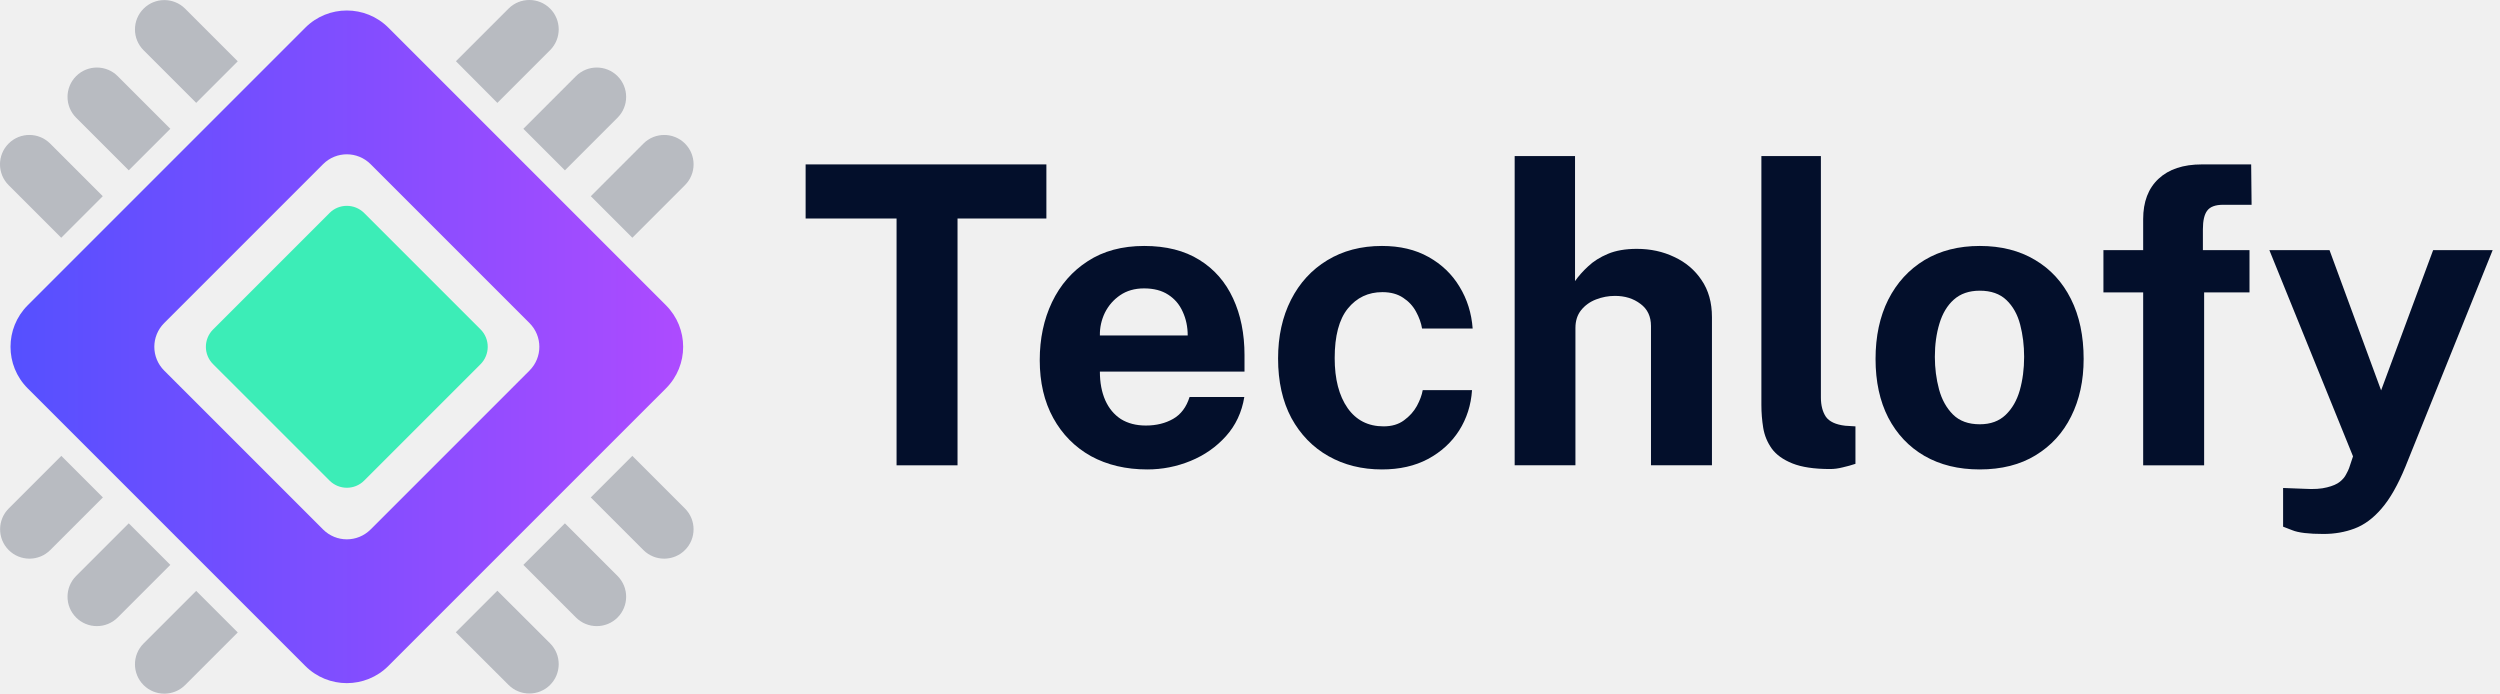
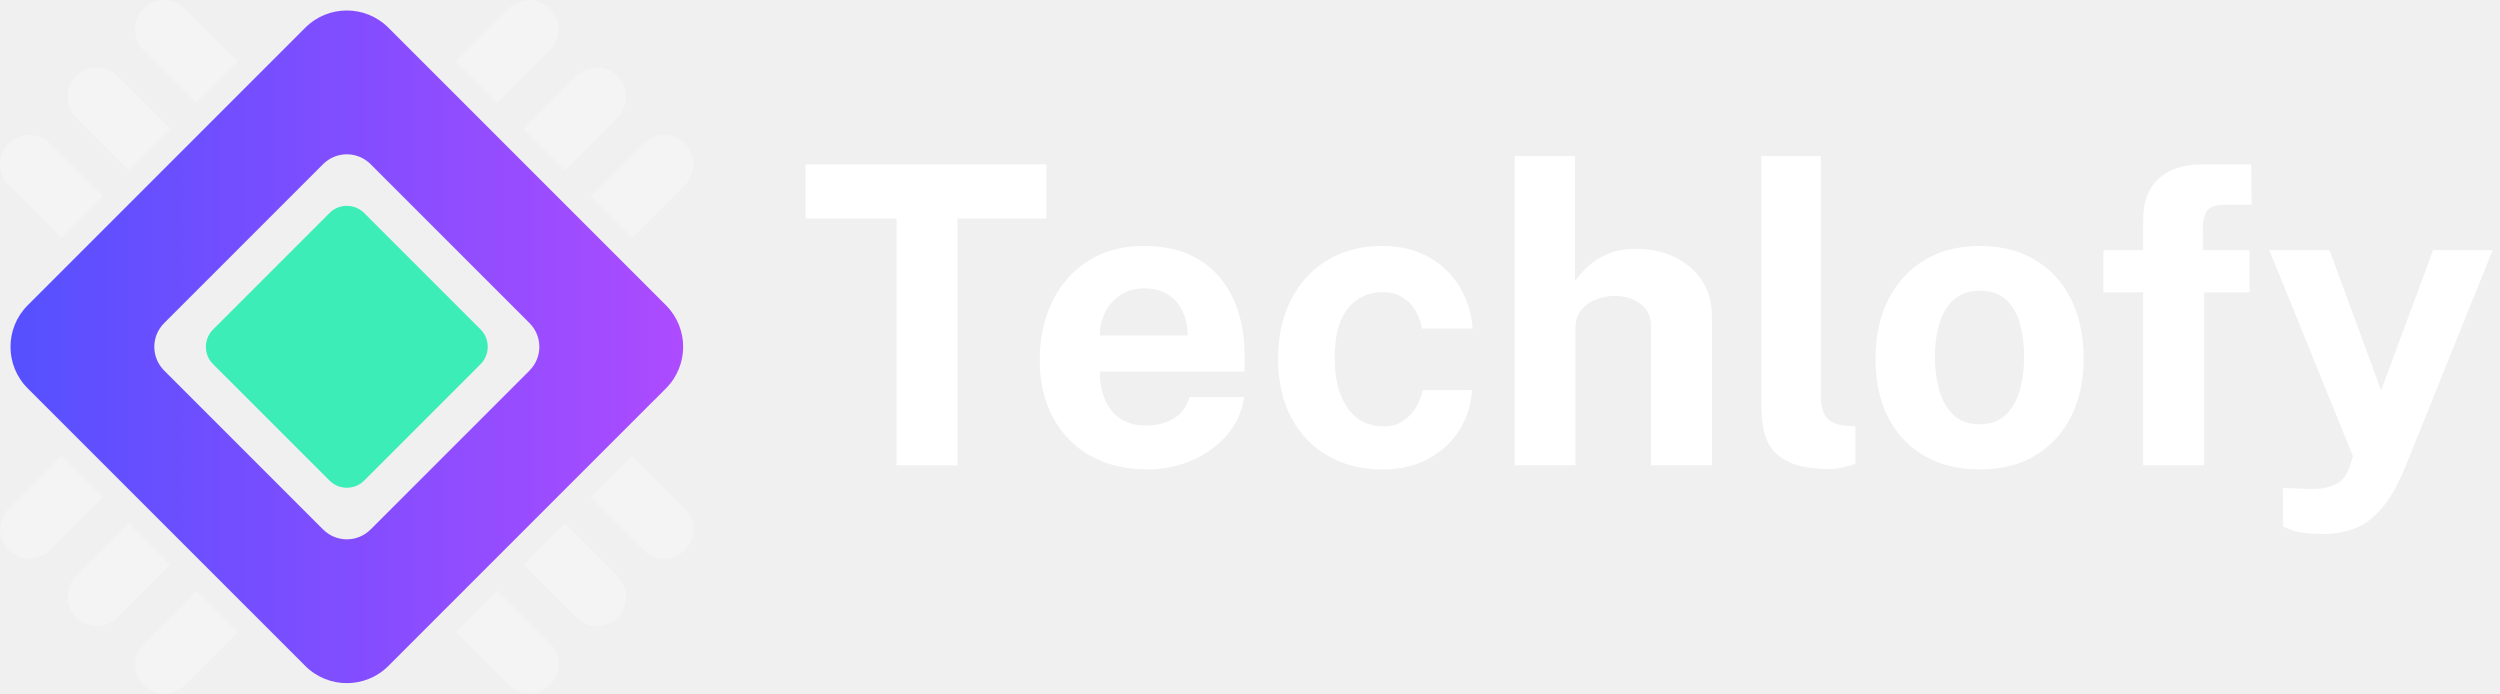
<svg xmlns="http://www.w3.org/2000/svg" width="173" height="48" viewBox="0 0 173 48" fill="none">
-   <path d="M160.784 36.95C159.767 36.95 159.046 36.864 158.624 36.691C158.202 36.528 157.99 36.446 157.99 36.446V33.768L159.474 33.825C160.117 33.864 160.635 33.83 161.029 33.725C161.423 33.629 161.72 33.499 161.922 33.336C162.123 33.173 162.267 33 162.354 32.818C162.45 32.645 162.517 32.505 162.555 32.4L162.829 31.579L157.04 17.309H161.202L164.773 27.014L168.373 17.309H172.492L166.458 32.285C165.939 33.552 165.387 34.522 164.802 35.194C164.226 35.866 163.602 36.326 162.93 36.576C162.267 36.826 161.552 36.95 160.784 36.95Z" fill="#030F2B" />
-   <path d="M148.307 32.2V20.233H145.557V17.31H148.307V15.164C148.307 13.964 148.662 13.033 149.373 12.371C150.083 11.708 151.082 11.377 152.368 11.377H155.781L155.81 14.171H153.837C153.309 14.171 152.944 14.305 152.742 14.574C152.541 14.833 152.44 15.265 152.44 15.87V17.31H155.666V20.233H152.526V32.2H148.307Z" fill="#030F2B" />
-   <path d="M136.988 32.485C135.529 32.485 134.257 32.173 133.172 31.549C132.097 30.925 131.262 30.042 130.667 28.9C130.081 27.757 129.788 26.404 129.788 24.839C129.788 23.274 130.081 21.906 130.667 20.735C131.262 19.564 132.097 18.651 133.172 17.999C134.257 17.346 135.534 17.02 137.003 17.02C138.471 17.02 139.744 17.341 140.819 17.984C141.894 18.618 142.724 19.52 143.31 20.692C143.896 21.863 144.188 23.245 144.188 24.839C144.188 26.336 143.9 27.661 143.324 28.813C142.758 29.956 141.937 30.853 140.862 31.506C139.796 32.159 138.505 32.485 136.988 32.485ZM137.003 29.36C137.742 29.36 138.337 29.144 138.788 28.712C139.24 28.28 139.566 27.714 139.768 27.013C139.969 26.303 140.07 25.53 140.07 24.695C140.07 23.908 139.979 23.164 139.796 22.463C139.614 21.762 139.297 21.196 138.846 20.764C138.395 20.332 137.78 20.116 137.003 20.116C136.263 20.116 135.663 20.322 135.203 20.735C134.751 21.138 134.42 21.69 134.209 22.391C133.998 23.082 133.892 23.85 133.892 24.695C133.892 25.472 133.988 26.221 134.18 26.941C134.372 27.652 134.694 28.232 135.145 28.684C135.596 29.135 136.215 29.36 137.003 29.36Z" fill="#030F2B" />
-   <path d="M126.64 32.457C125.545 32.457 124.677 32.327 124.033 32.068C123.39 31.809 122.915 31.468 122.608 31.045C122.301 30.613 122.104 30.138 122.017 29.62C121.931 29.092 121.888 28.559 121.888 28.021V10.799H126.006V27.503C126.006 28.05 126.121 28.497 126.352 28.842C126.592 29.178 127.038 29.385 127.691 29.461L128.397 29.505V32.097C128.109 32.193 127.816 32.274 127.518 32.341C127.221 32.418 126.928 32.457 126.64 32.457Z" fill="#030F2B" />
-   <path d="M104.815 32.197V10.799H108.992V19.453C109.232 19.108 109.534 18.767 109.899 18.431C110.264 18.085 110.72 17.797 111.267 17.567C111.814 17.337 112.481 17.221 113.268 17.221C114.219 17.221 115.083 17.409 115.86 17.783C116.648 18.148 117.277 18.68 117.747 19.381C118.227 20.082 118.467 20.936 118.467 21.945V32.197H114.248V22.564C114.248 21.892 114.003 21.378 113.513 21.023C113.033 20.658 112.448 20.476 111.756 20.476C111.305 20.476 110.868 20.557 110.446 20.721C110.024 20.884 109.678 21.133 109.409 21.469C109.15 21.796 109.02 22.204 109.02 22.693V32.197H104.815Z" fill="#030F2B" />
-   <path d="M95.629 32.485C94.247 32.485 93.013 32.178 91.928 31.564C90.843 30.949 89.989 30.071 89.365 28.928C88.751 27.776 88.443 26.404 88.443 24.81C88.443 23.274 88.741 21.92 89.336 20.749C89.931 19.578 90.767 18.666 91.842 18.013C92.927 17.351 94.189 17.02 95.629 17.02C96.877 17.02 97.952 17.274 98.855 17.783C99.767 18.291 100.482 18.978 101 19.842C101.528 20.706 101.831 21.671 101.908 22.736H98.408C98.341 22.343 98.202 21.954 97.991 21.57C97.78 21.176 97.482 20.855 97.098 20.605C96.714 20.346 96.234 20.216 95.658 20.216C94.679 20.216 93.882 20.596 93.267 21.354C92.663 22.103 92.36 23.245 92.36 24.781C92.36 26.231 92.658 27.383 93.253 28.237C93.848 29.082 94.679 29.504 95.744 29.504C96.311 29.504 96.781 29.365 97.156 29.087C97.54 28.808 97.837 28.477 98.048 28.093C98.26 27.7 98.394 27.335 98.452 26.999H101.864C101.797 28.026 101.5 28.957 100.972 29.792C100.444 30.618 99.724 31.276 98.812 31.765C97.909 32.245 96.848 32.485 95.629 32.485Z" fill="#030F2B" />
-   <path d="M79.395 32.485C77.917 32.485 76.616 32.178 75.493 31.564C74.379 30.94 73.51 30.061 72.886 28.928C72.262 27.796 71.95 26.461 71.95 24.925C71.95 23.437 72.233 22.098 72.8 20.908C73.376 19.708 74.201 18.762 75.277 18.071C76.352 17.37 77.653 17.02 79.179 17.02C80.696 17.02 81.968 17.341 82.995 17.984C84.022 18.618 84.8 19.506 85.328 20.648C85.856 21.781 86.12 23.092 86.12 24.58V25.717H76.112C76.112 26.476 76.237 27.138 76.486 27.704C76.736 28.261 77.096 28.693 77.566 29C78.046 29.298 78.622 29.447 79.294 29.447C80.014 29.447 80.643 29.293 81.181 28.986C81.718 28.679 82.098 28.175 82.318 27.474H86.106C85.933 28.53 85.51 29.432 84.838 30.181C84.166 30.93 83.35 31.501 82.39 31.895C81.43 32.288 80.432 32.485 79.395 32.485ZM76.112 23.212H82.189C82.189 22.616 82.074 22.069 81.843 21.57C81.622 21.071 81.286 20.677 80.835 20.389C80.394 20.101 79.837 19.957 79.165 19.957C78.522 19.957 77.969 20.116 77.509 20.432C77.058 20.74 76.707 21.143 76.457 21.642C76.218 22.141 76.102 22.664 76.112 23.212Z" fill="#030F2B" />
-   <path d="M62.042 32.2V15.121H55.749V11.377H72.41V15.121H66.261V32.2H62.042Z" fill="#030F2B" />
-   <path d="M46.085 21.125L26.876 1.916C25.29 0.33 22.712 0.33 21.126 1.916L1.917 21.125C0.331 22.711 0.331 25.289 1.917 26.875L21.126 46.083C22.712 47.67 25.29 47.67 26.876 46.083L46.085 26.875C47.671 25.289 47.671 22.711 46.085 21.125ZM25.647 36.638C24.735 37.55 23.267 37.55 22.355 36.638L11.363 25.646C10.451 24.734 10.451 23.266 11.363 22.354L22.355 11.362C23.267 10.45 24.735 10.45 25.647 11.362L36.639 22.354C37.551 23.266 37.551 24.734 36.639 25.646L25.647 36.638Z" fill="url(#paint0_linear_1_549)" />
+   <path d="M160.784 36.95C159.767 36.95 159.046 36.864 158.624 36.691C158.202 36.528 157.99 36.446 157.99 36.446V33.768L159.474 33.825C160.117 33.864 160.635 33.83 161.029 33.725C161.423 33.629 161.72 33.499 161.922 33.336C162.123 33.173 162.267 33 162.354 32.818C162.45 32.645 162.517 32.505 162.555 32.4L162.829 31.579L157.04 17.309H161.202L164.773 27.014L168.373 17.309H172.492L166.458 32.285C165.939 33.552 165.387 34.522 164.802 35.194C164.226 35.866 163.602 36.326 162.93 36.576C162.267 36.826 161.552 36.95 160.784 36.95Z" fill="white" />
+   <path d="M148.307 32.2V20.233H145.557V17.31H148.307V15.164C148.307 13.964 148.662 13.033 149.373 12.371C150.083 11.708 151.082 11.377 152.368 11.377H155.781L155.81 14.171H153.837C153.309 14.171 152.944 14.305 152.742 14.574C152.541 14.833 152.44 15.265 152.44 15.87V17.31H155.666V20.233H152.526V32.2H148.307Z" fill="white" />
+   <path d="M136.988 32.485C135.529 32.485 134.257 32.173 133.172 31.549C132.097 30.925 131.262 30.042 130.667 28.9C130.081 27.757 129.788 26.404 129.788 24.839C129.788 23.274 130.081 21.906 130.667 20.735C131.262 19.564 132.097 18.651 133.172 17.999C134.257 17.346 135.534 17.02 137.003 17.02C138.471 17.02 139.744 17.341 140.819 17.984C141.894 18.618 142.724 19.52 143.31 20.692C143.896 21.863 144.188 23.245 144.188 24.839C144.188 26.336 143.9 27.661 143.324 28.813C142.758 29.956 141.937 30.853 140.862 31.506C139.796 32.159 138.505 32.485 136.988 32.485ZM137.003 29.36C137.742 29.36 138.337 29.144 138.788 28.712C139.24 28.28 139.566 27.714 139.768 27.013C139.969 26.303 140.07 25.53 140.07 24.695C140.07 23.908 139.979 23.164 139.796 22.463C139.614 21.762 139.297 21.196 138.846 20.764C138.395 20.332 137.78 20.116 137.003 20.116C136.263 20.116 135.663 20.322 135.203 20.735C134.751 21.138 134.42 21.69 134.209 22.391C133.998 23.082 133.892 23.85 133.892 24.695C133.892 25.472 133.988 26.221 134.18 26.941C134.372 27.652 134.694 28.232 135.145 28.684C135.596 29.135 136.215 29.36 137.003 29.36Z" fill="white" />
+   <path d="M126.64 32.457C125.545 32.457 124.677 32.327 124.033 32.068C123.39 31.809 122.915 31.468 122.608 31.045C122.301 30.613 122.104 30.138 122.017 29.62C121.931 29.092 121.888 28.559 121.888 28.021V10.799H126.006V27.503C126.006 28.05 126.121 28.497 126.352 28.842C126.592 29.178 127.038 29.385 127.691 29.461L128.397 29.505V32.097C128.109 32.193 127.816 32.274 127.518 32.341C127.221 32.418 126.928 32.457 126.64 32.457Z" fill="white" />
+   <path d="M104.815 32.197V10.799H108.992V19.453C109.232 19.108 109.534 18.767 109.899 18.431C110.264 18.085 110.72 17.797 111.267 17.567C111.814 17.337 112.481 17.221 113.268 17.221C114.219 17.221 115.083 17.409 115.86 17.783C116.648 18.148 117.277 18.68 117.747 19.381C118.227 20.082 118.467 20.936 118.467 21.945V32.197H114.248V22.564C114.248 21.892 114.003 21.378 113.513 21.023C113.033 20.658 112.448 20.476 111.756 20.476C111.305 20.476 110.868 20.557 110.446 20.721C110.024 20.884 109.678 21.133 109.409 21.469C109.15 21.796 109.02 22.204 109.02 22.693V32.197H104.815Z" fill="white" />
+   <path d="M95.629 32.485C94.247 32.485 93.013 32.178 91.928 31.564C90.843 30.949 89.989 30.071 89.365 28.928C88.751 27.776 88.443 26.404 88.443 24.81C88.443 23.274 88.741 21.92 89.336 20.749C89.931 19.578 90.767 18.666 91.842 18.013C92.927 17.351 94.189 17.02 95.629 17.02C96.877 17.02 97.952 17.274 98.855 17.783C99.767 18.291 100.482 18.978 101 19.842C101.528 20.706 101.831 21.671 101.908 22.736H98.408C98.341 22.343 98.202 21.954 97.991 21.57C97.78 21.176 97.482 20.855 97.098 20.605C96.714 20.346 96.234 20.216 95.658 20.216C94.679 20.216 93.882 20.596 93.267 21.354C92.663 22.103 92.36 23.245 92.36 24.781C92.36 26.231 92.658 27.383 93.253 28.237C93.848 29.082 94.679 29.504 95.744 29.504C96.311 29.504 96.781 29.365 97.156 29.087C97.54 28.808 97.837 28.477 98.048 28.093C98.26 27.7 98.394 27.335 98.452 26.999H101.864C101.797 28.026 101.5 28.957 100.972 29.792C100.444 30.618 99.724 31.276 98.812 31.765C97.909 32.245 96.848 32.485 95.629 32.485Z" fill="white" />
+   <path d="M79.395 32.485C77.917 32.485 76.616 32.178 75.493 31.564C74.379 30.94 73.51 30.061 72.886 28.928C72.262 27.796 71.95 26.461 71.95 24.925C71.95 23.437 72.233 22.098 72.8 20.908C73.376 19.708 74.201 18.762 75.277 18.071C76.352 17.37 77.653 17.02 79.179 17.02C80.696 17.02 81.968 17.341 82.995 17.984C84.022 18.618 84.8 19.506 85.328 20.648C85.856 21.781 86.12 23.092 86.12 24.58V25.717H76.112C76.112 26.476 76.237 27.138 76.486 27.704C76.736 28.261 77.096 28.693 77.566 29C78.046 29.298 78.622 29.447 79.294 29.447C80.014 29.447 80.643 29.293 81.181 28.986C81.718 28.679 82.098 28.175 82.318 27.474H86.106C85.933 28.53 85.51 29.432 84.838 30.181C84.166 30.93 83.35 31.501 82.39 31.895C81.43 32.288 80.432 32.485 79.395 32.485ZM76.112 23.212H82.189C82.189 22.616 82.074 22.069 81.843 21.57C81.622 21.071 81.286 20.677 80.835 20.389C80.394 20.101 79.837 19.957 79.165 19.957C78.522 19.957 77.969 20.116 77.509 20.432C77.058 20.74 76.707 21.143 76.457 21.642C76.218 22.141 76.102 22.664 76.112 23.212Z" fill="white" />
+   <path d="M62.042 32.2V15.121H55.749V11.377H72.41V15.121H66.261V32.2H62.042Z" fill="white" />
+   <path d="M46.085 21.125L26.876 1.916C25.29 0.33 22.712 0.33 21.126 1.916L1.917 21.125C0.331 22.711 0.331 25.289 1.917 26.875L21.126 46.083C22.712 47.67 25.29 47.67 26.876 46.083L46.085 26.875C47.671 25.289 47.671 22.711 46.085 21.125ZM25.647 36.638C24.735 37.55 23.267 37.55 22.355 36.638L11.363 25.646C10.45 24.734 10.45 23.266 11.363 22.354L22.355 11.362C23.267 10.45 24.735 10.45 25.647 11.362L36.639 22.354C37.551 23.266 37.551 24.734 36.639 25.646L25.647 36.638Z" fill="url(#paint0_linear_53_533)" />
  <path d="M33.256 22.796L25.205 14.745C24.537 14.077 23.46 14.077 22.799 14.745L14.748 22.796C14.08 23.463 14.08 24.541 14.748 25.202L22.799 33.252C23.466 33.92 24.544 33.92 25.205 33.252L33.249 25.208C33.917 24.541 33.917 23.457 33.256 22.796Z" fill="#3CEDB7" />
  <g opacity="0.24">
-     <path d="M38.067 3.47C38.86 2.677 38.86 1.388 38.067 0.595C37.274 -0.198 35.985 -0.198 35.192 0.595L31.55 4.237L34.419 7.119L38.067 3.47Z" fill="#030F2B" />
-     <path d="M42.734 8.144C43.527 7.351 43.527 6.062 42.734 5.269C41.941 4.476 40.652 4.476 39.859 5.269L36.217 8.911L39.092 11.786L42.734 8.144Z" fill="#030F2B" />
-     <path d="M47.401 12.81C48.194 12.017 48.194 10.728 47.401 9.935C46.608 9.142 45.319 9.142 44.526 9.935L40.884 13.577L43.759 16.452L47.401 12.81Z" fill="#030F2B" />
+     <path d="M38.067 3.47C38.86 2.677 38.86 1.388 38.067 0.595C37.274 -0.198 35.985 -0.198 35.192 0.595L31.55 4.237L34.419 7.119L38.067 3.47Z" fill="white" />
+     <path d="M42.734 8.144C43.527 7.351 43.527 6.062 42.734 5.269C41.941 4.476 40.652 4.476 39.859 5.269L36.217 8.911L39.092 11.786L42.734 8.144Z" fill="white" />
+     <path d="M47.401 12.81C48.194 12.017 48.194 10.728 47.401 9.935C46.608 9.142 45.319 9.142 44.526 9.935L40.884 13.577L43.759 16.452L47.401 12.81Z" fill="white" />
  </g>
  <g opacity="0.24">
-     <path d="M44.524 38.064C45.317 38.857 46.606 38.857 47.399 38.064C48.193 37.271 48.193 35.982 47.399 35.189L43.757 31.547L40.882 34.422L44.524 38.064Z" fill="#030F2B" />
-     <path d="M39.859 42.732C40.652 43.525 41.941 43.525 42.734 42.732C43.527 41.939 43.527 40.65 42.734 39.857L39.092 36.215L36.217 39.09L39.859 42.732Z" fill="#030F2B" />
-     <path d="M35.192 47.396C35.985 48.189 37.274 48.189 38.067 47.396C38.86 46.603 38.86 45.314 38.067 44.521L34.418 40.879L31.543 43.754L35.192 47.396Z" fill="#030F2B" />
+     <path d="M44.524 38.064C45.317 38.857 46.606 38.857 47.399 38.064C48.193 37.271 48.193 35.982 47.399 35.189L43.757 31.547L40.882 34.422L44.524 38.064Z" fill="white" />
+     <path d="M39.859 42.732C40.652 43.525 41.941 43.525 42.734 42.732C43.527 41.939 43.527 40.65 42.734 39.857L39.092 36.215L36.217 39.09L39.859 42.732Z" fill="white" />
+     <path d="M35.192 47.396C35.985 48.189 37.274 48.189 38.067 47.396C38.86 46.603 38.86 45.314 38.067 44.521L34.418 40.879L31.543 43.754L35.192 47.396Z" fill="white" />
  </g>
  <g opacity="0.24">
-     <path d="M9.935 44.531C9.142 45.324 9.142 46.613 9.935 47.406C10.728 48.199 12.017 48.199 12.81 47.406L16.452 43.764L13.577 40.889L9.935 44.531Z" fill="#030F2B" />
-     <path d="M5.268 39.857C4.475 40.65 4.475 41.939 5.268 42.732C6.061 43.525 7.35 43.525 8.143 42.732L11.785 39.09L8.91 36.215L5.268 39.857Z" fill="#030F2B" />
-     <path d="M0.602 35.189C-0.191 35.982 -0.191 37.271 0.602 38.064C1.395 38.857 2.684 38.857 3.477 38.064L7.119 34.422L4.244 31.547L0.602 35.189Z" fill="#030F2B" />
+     <path d="M9.935 44.531C9.142 45.324 9.142 46.613 9.935 47.406C10.728 48.199 12.017 48.199 12.81 47.406L16.452 43.764L13.577 40.889L9.935 44.531Z" fill="white" />
+     <path d="M5.268 39.857C4.475 40.65 4.475 41.939 5.268 42.732C6.061 43.525 7.35 43.525 8.143 42.732L11.785 39.09L8.91 36.215L5.268 39.857Z" fill="white" />
+     <path d="M0.602 35.189C-0.191 35.982 -0.191 37.271 0.602 38.064C1.395 38.857 2.684 38.857 3.477 38.064L7.119 34.422L4.244 31.547L0.602 35.189Z" fill="white" />
  </g>
  <g opacity="0.24">
-     <path d="M3.47 9.935C2.677 9.141 1.388 9.141 0.595 9.935C-0.198 10.728 -0.198 12.017 0.595 12.81L4.237 16.452L7.112 13.577L3.47 9.935Z" fill="#030F2B" />
-     <path d="M8.143 5.269C7.35 4.476 6.061 4.476 5.268 5.269C4.475 6.062 4.475 7.351 5.268 8.144L8.91 11.786L11.785 8.911L8.143 5.269Z" fill="#030F2B" />
-     <path d="M12.81 0.601C12.017 -0.192 10.728 -0.192 9.935 0.601C9.142 1.394 9.142 2.683 9.935 3.476L13.577 7.118L16.452 4.243L12.81 0.601Z" fill="#030F2B" />
+     <path d="M3.47 9.935C2.677 9.141 1.388 9.141 0.595 9.935C-0.198 10.728 -0.198 12.017 0.595 12.81L4.237 16.452L7.112 13.577L3.47 9.935Z" fill="white" />
+     <path d="M8.143 5.269C7.35 4.476 6.061 4.476 5.268 5.269C4.475 6.062 4.475 7.351 5.268 8.144L8.91 11.786L11.785 8.911L8.143 5.269Z" fill="white" />
+     <path d="M12.81 0.601C12.017 -0.192 10.728 -0.192 9.935 0.601C9.142 1.394 9.142 2.683 9.935 3.476L13.577 7.118L16.452 4.243L12.81 0.601Z" fill="white" />
  </g>
  <defs>
-     <linearGradient id="paint0_linear_1_549" x1="0.727" y1="24" x2="47.275" y2="24" gradientUnits="userSpaceOnUse">
+     <linearGradient id="paint0_linear_53_533" x1="0.727" y1="24" x2="47.275" y2="24" gradientUnits="userSpaceOnUse">
      <stop stop-color="#5550FF" />
      <stop offset="1" stop-color="#AD4BFF" />
    </linearGradient>
  </defs>
</svg>
